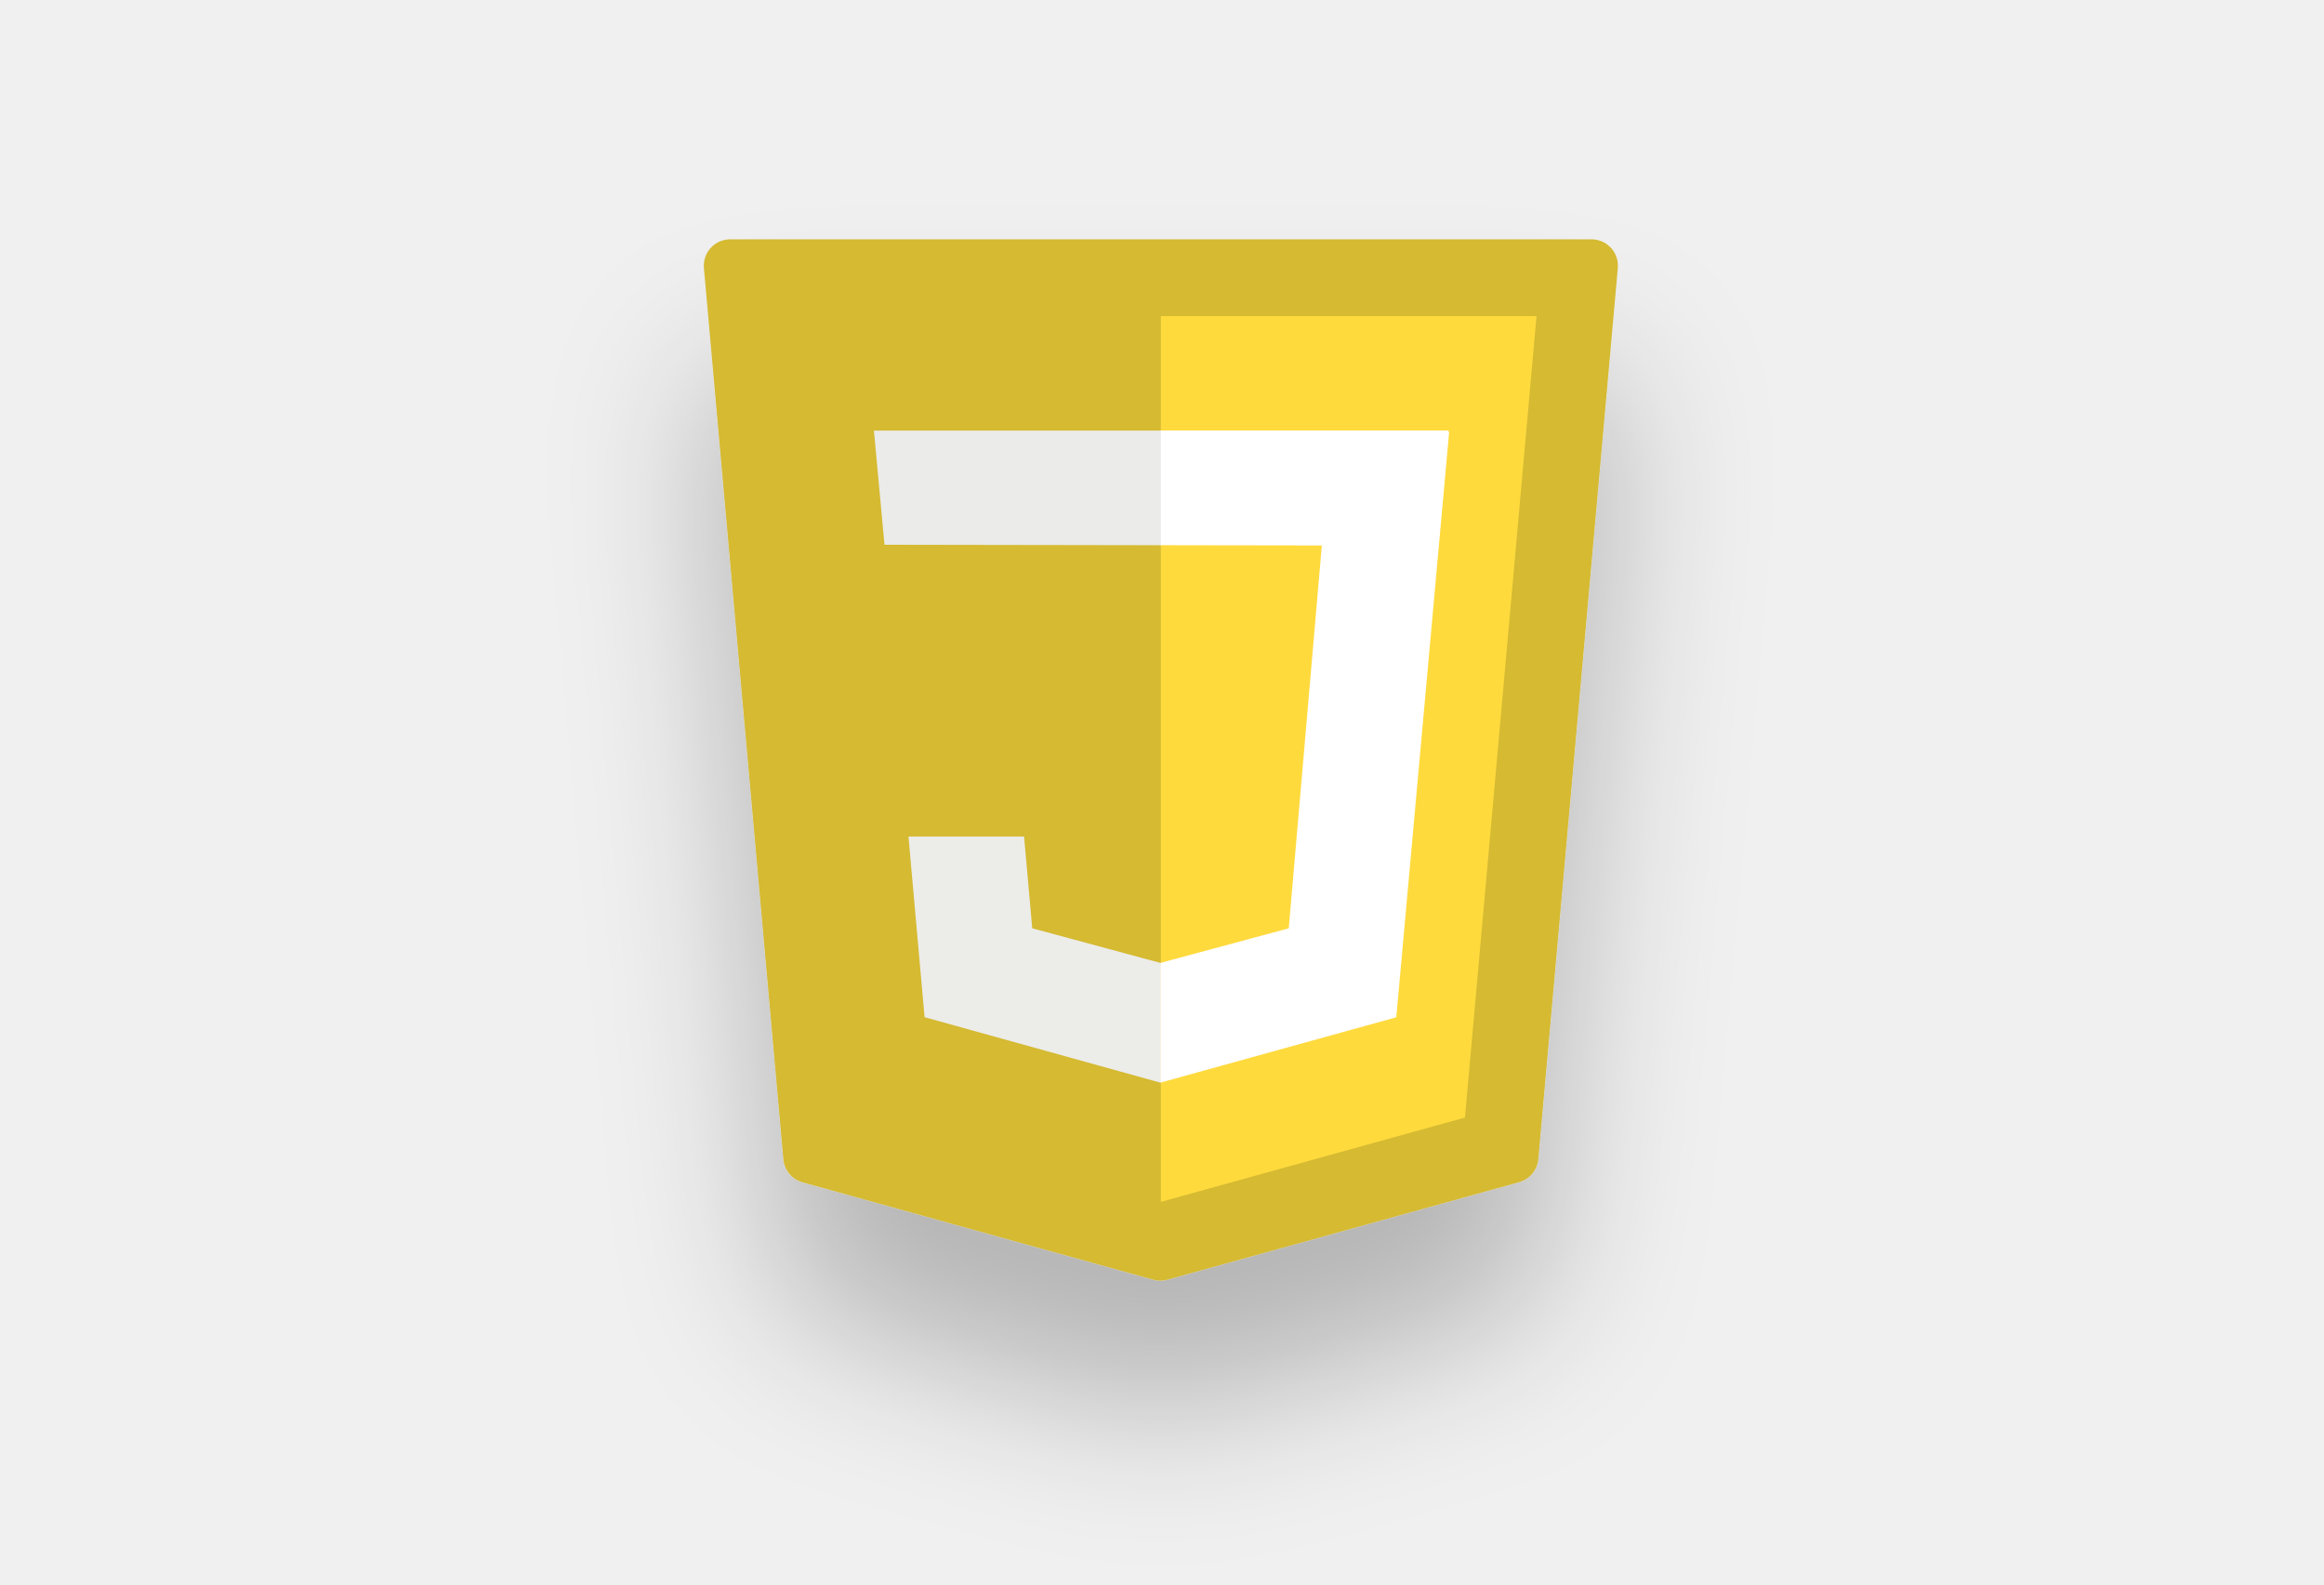
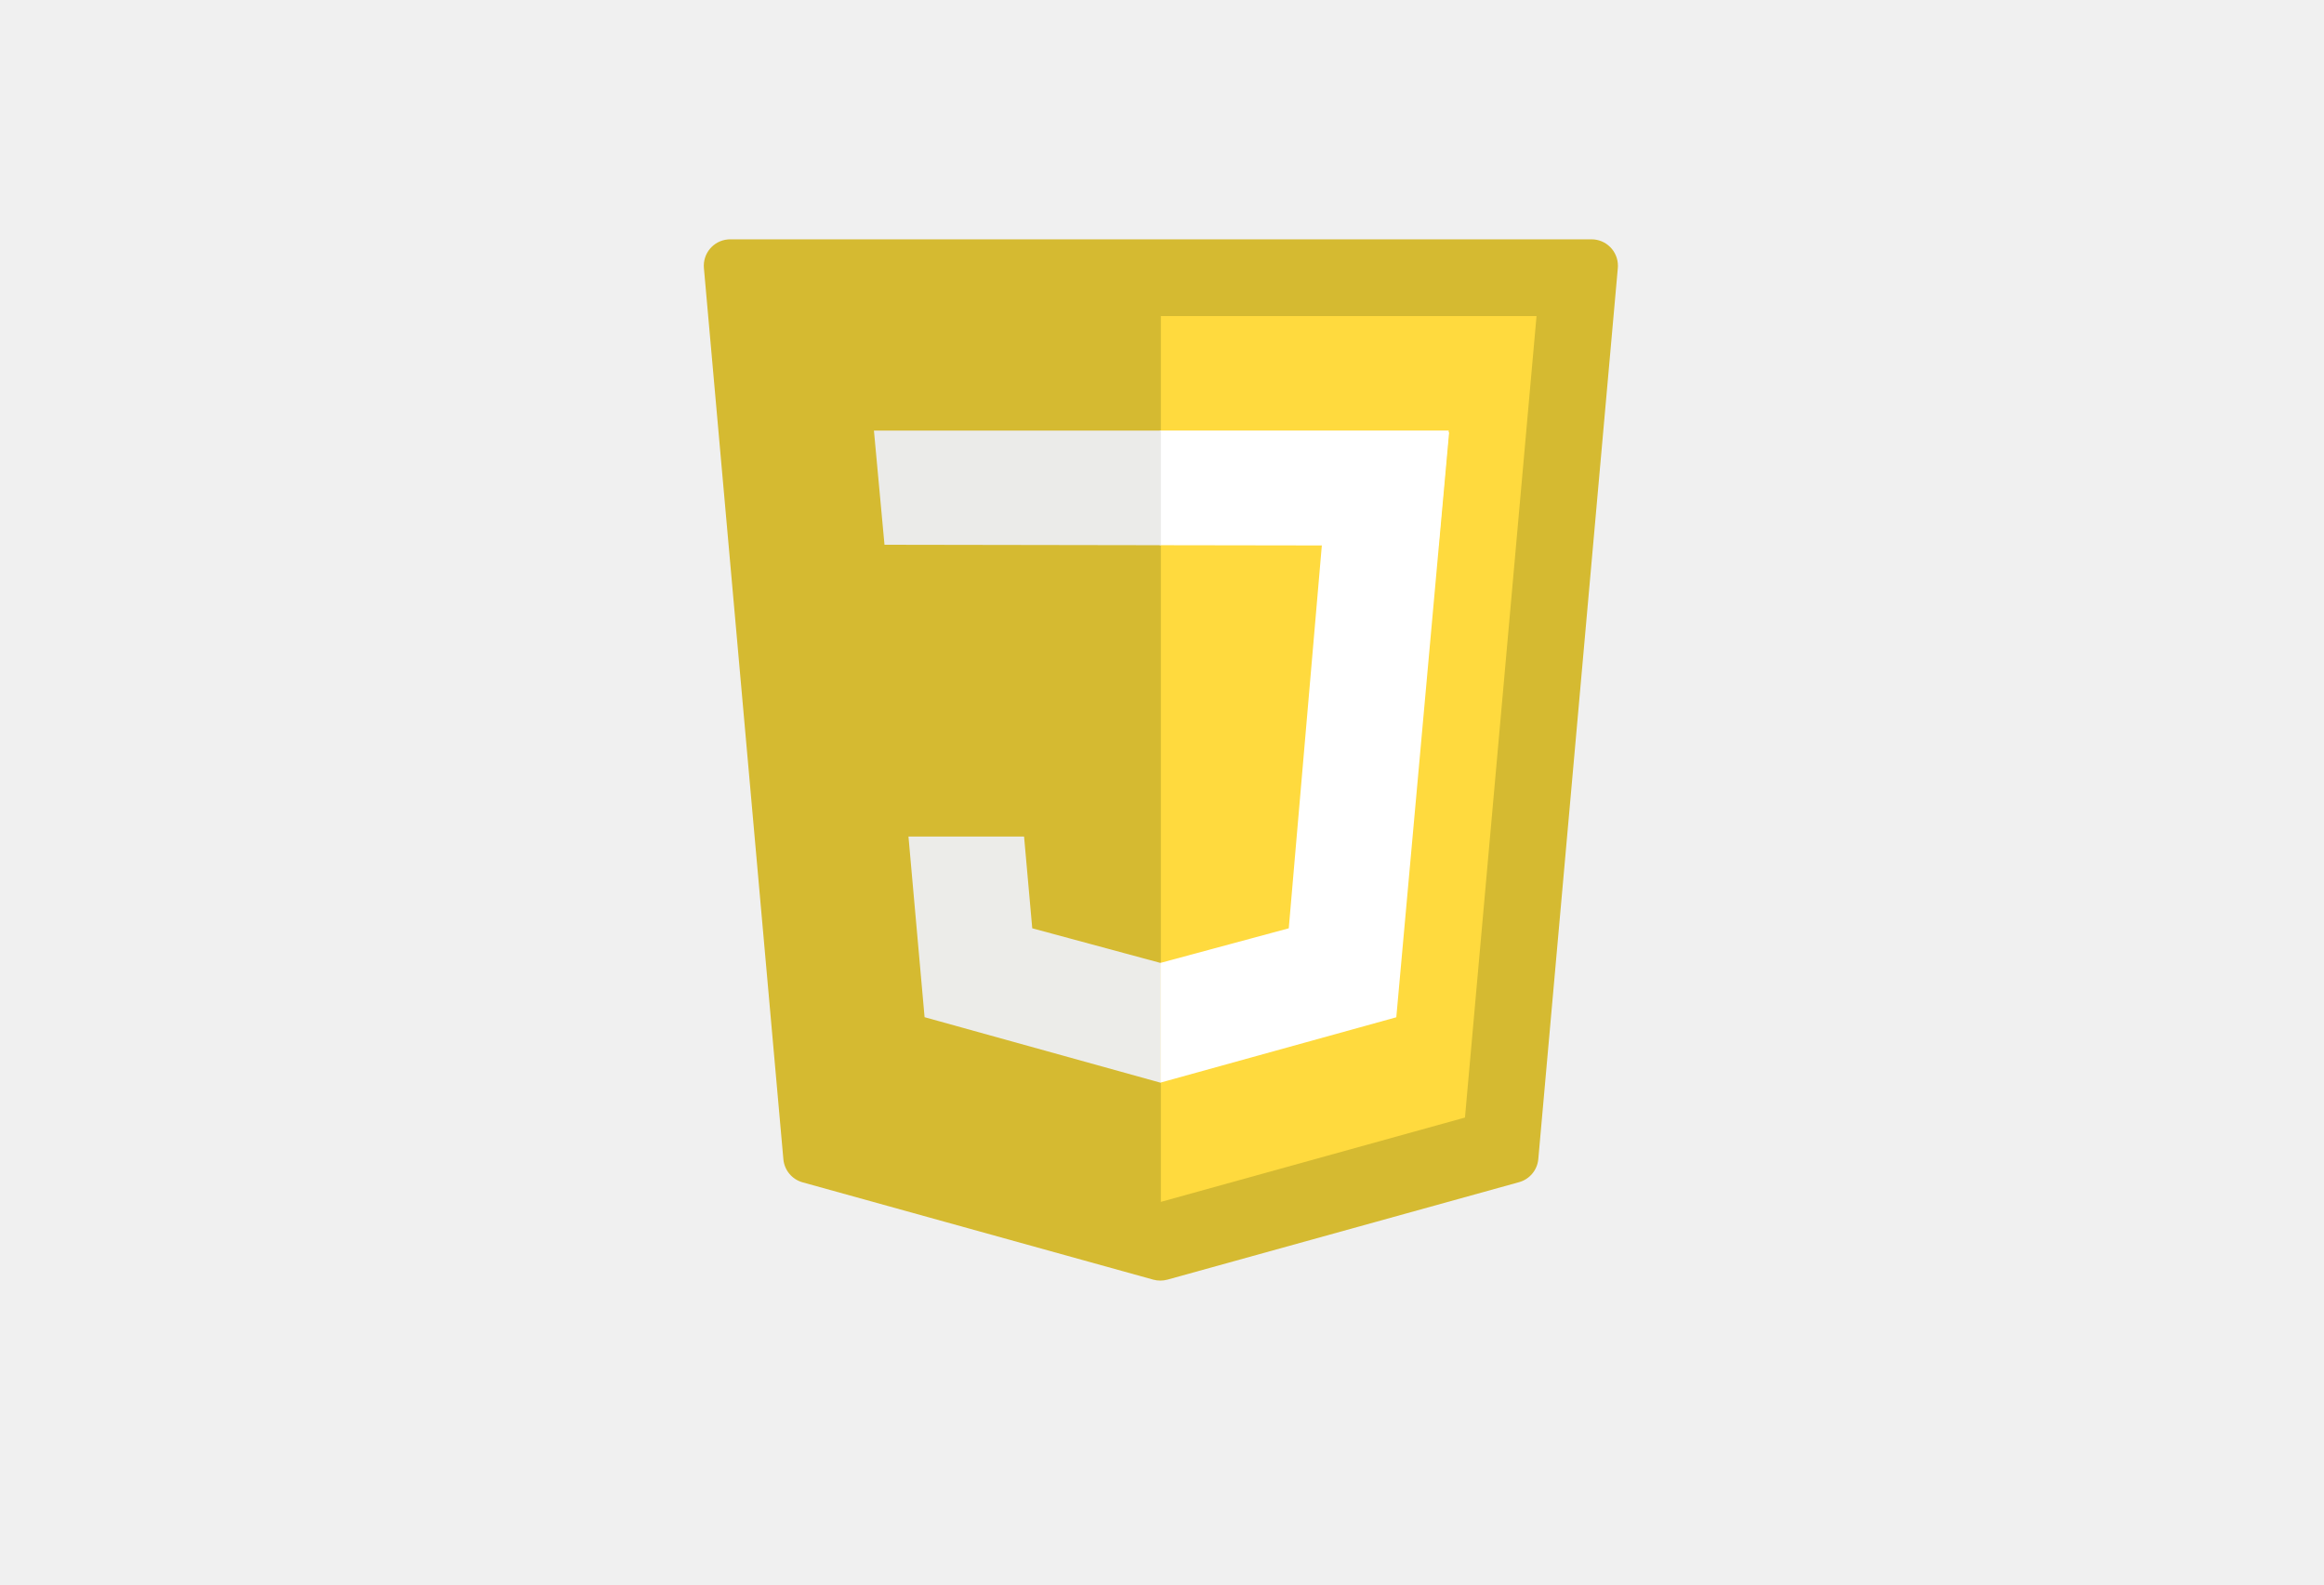
<svg xmlns="http://www.w3.org/2000/svg" width="88px" height="60px" viewBox="0 0 88 60" version="1.1">
-   <defs>
-     <filter x="-32.9%" y="-16.2%" width="165.7%" height="157.5%" filterUnits="objectBoundingBox" id="filter-1">
-       <feOffset dx="0" dy="5" in="SourceAlpha" result="shadowOffsetOuter1" />
-       <feGaussianBlur stdDeviation="3" in="shadowOffsetOuter1" result="shadowBlurOuter1" />
-       <feColorMatrix values="0 0 0 0 0   0 0 0 0 0   0 0 0 0 0  0 0 0 0.246 0" type="matrix" in="shadowBlurOuter1" result="shadowMatrixOuter1" />
-       <feMerge>
-         <feMergeNode in="shadowMatrixOuter1" />
-         <feMergeNode in="SourceGraphic" />
-       </feMerge>
-     </filter>
-   </defs>
+   <defs />
  <g id="Page-1" stroke="none" stroke-width="1" fill="none" fill-rule="evenodd">
    <g id="Artboard-Copy" transform="translate(-436, -10)" fill-rule="nonzero">
-       <g id="Group-11" filter="url(#filter-1)" transform="translate(462.5, 19)">
+       <g id="Group-11" transform="translate(462.5, 19)">
        <path d="M1.15,0.062 L33.764,0.062 C34.316,0.062 34.764,0.51 34.764,1.062 C34.764,1.092 34.762,1.121 34.76,1.151 L31.749,34.888 C31.712,35.303 31.421,35.652 31.02,35.763 L17.704,39.454 C17.529,39.502 17.345,39.502 17.17,39.454 L3.891,35.769 C3.49,35.658 3.2,35.309 3.163,34.894 L0.154,1.151 C0.105,0.601 0.511,0.115 1.061,0.066 C1.091,0.063 1.12,0.062 1.15,0.062 Z" id="Shape" fill="#D5BA31" />
        <polygon id="Shape" fill="#FFDA3E" points="28.972 33.317 31.682 2.967 17.457 2.967 17.457 36.509 28.972 33.316" />
        <polyline id="Shape" fill="#ECECE9" points="17.457 27.455 17.437 27.46 12.587 26.15 12.277 22.676 7.9 22.676 8.51 29.516 17.435 31.994 17.455 31.988 17.455 27.455" />
        <polygon id="Shape" fill="#FFFFFF" points="23.67 10.29 22.3 26.15 17.442 27.46 17.442 31.993 26.372 29.519 28.372 7.359 23.669 10.294" />
        <polygon id="Shape" fill="#FFFFFF" points="17.417 11.644 27.969 11.66 28.055 10.68 28.255 8.473 28.358 7.303 17.416 7.303 17.416 11.643" />
        <polygon id="Shape" fill="#EBEBE9" points="6.992 11.627 6.592 7.304 17.457 7.304 17.457 11.644 6.992 11.627" />
      </g>
    </g>
  </g>
</svg>
